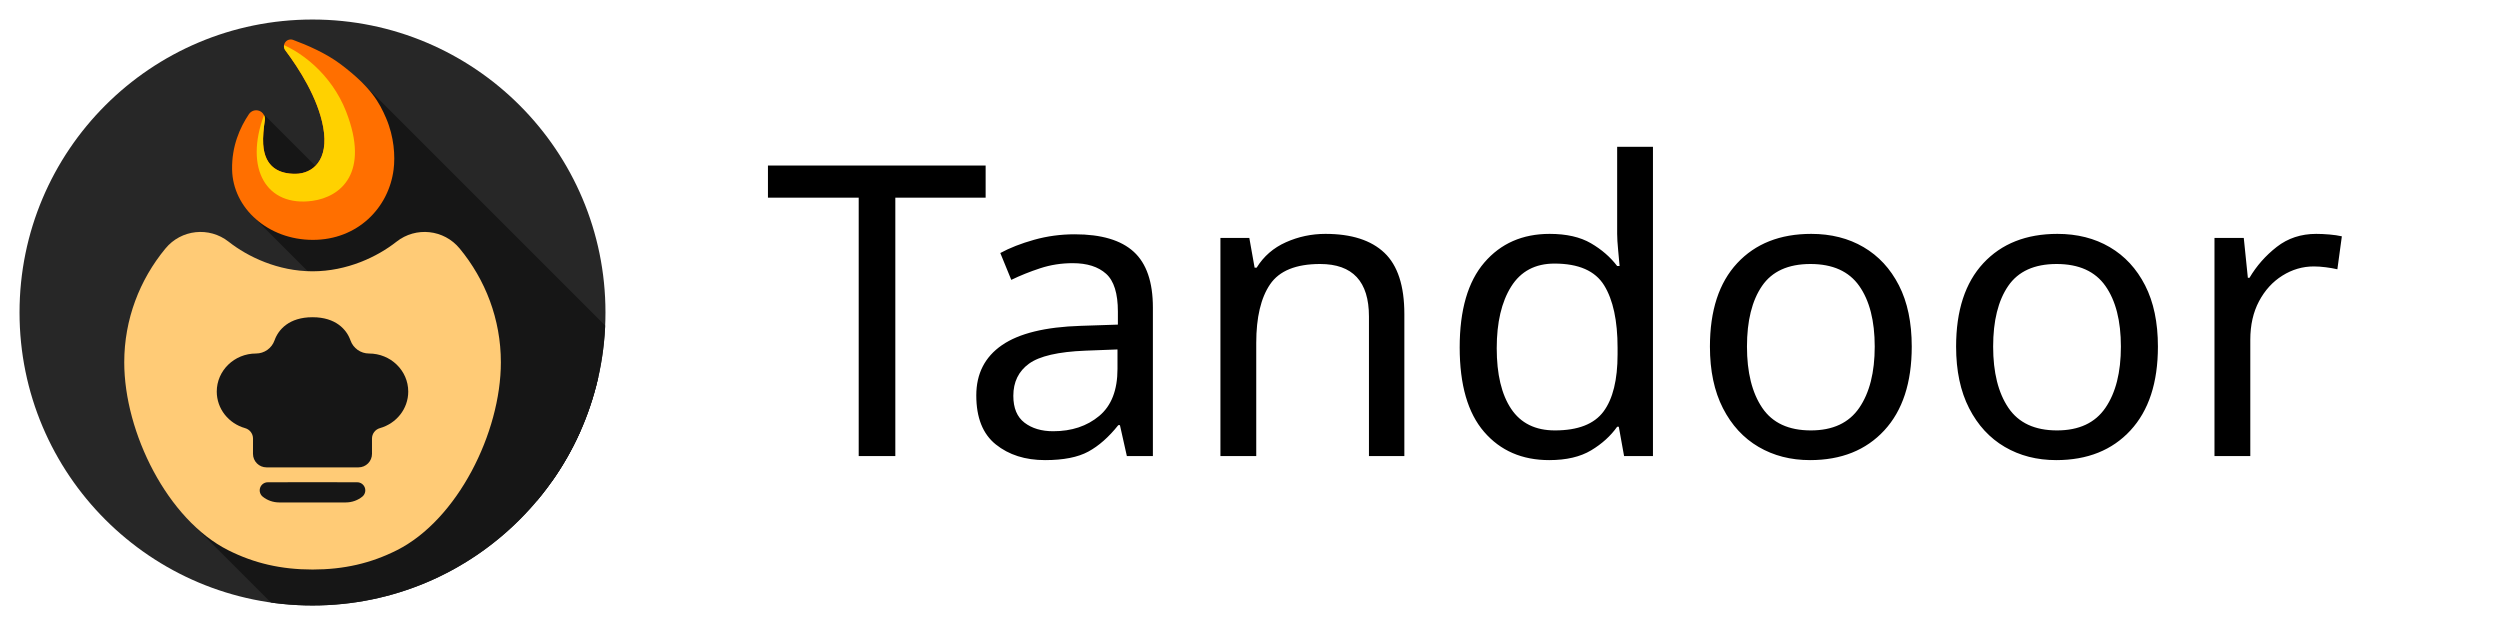
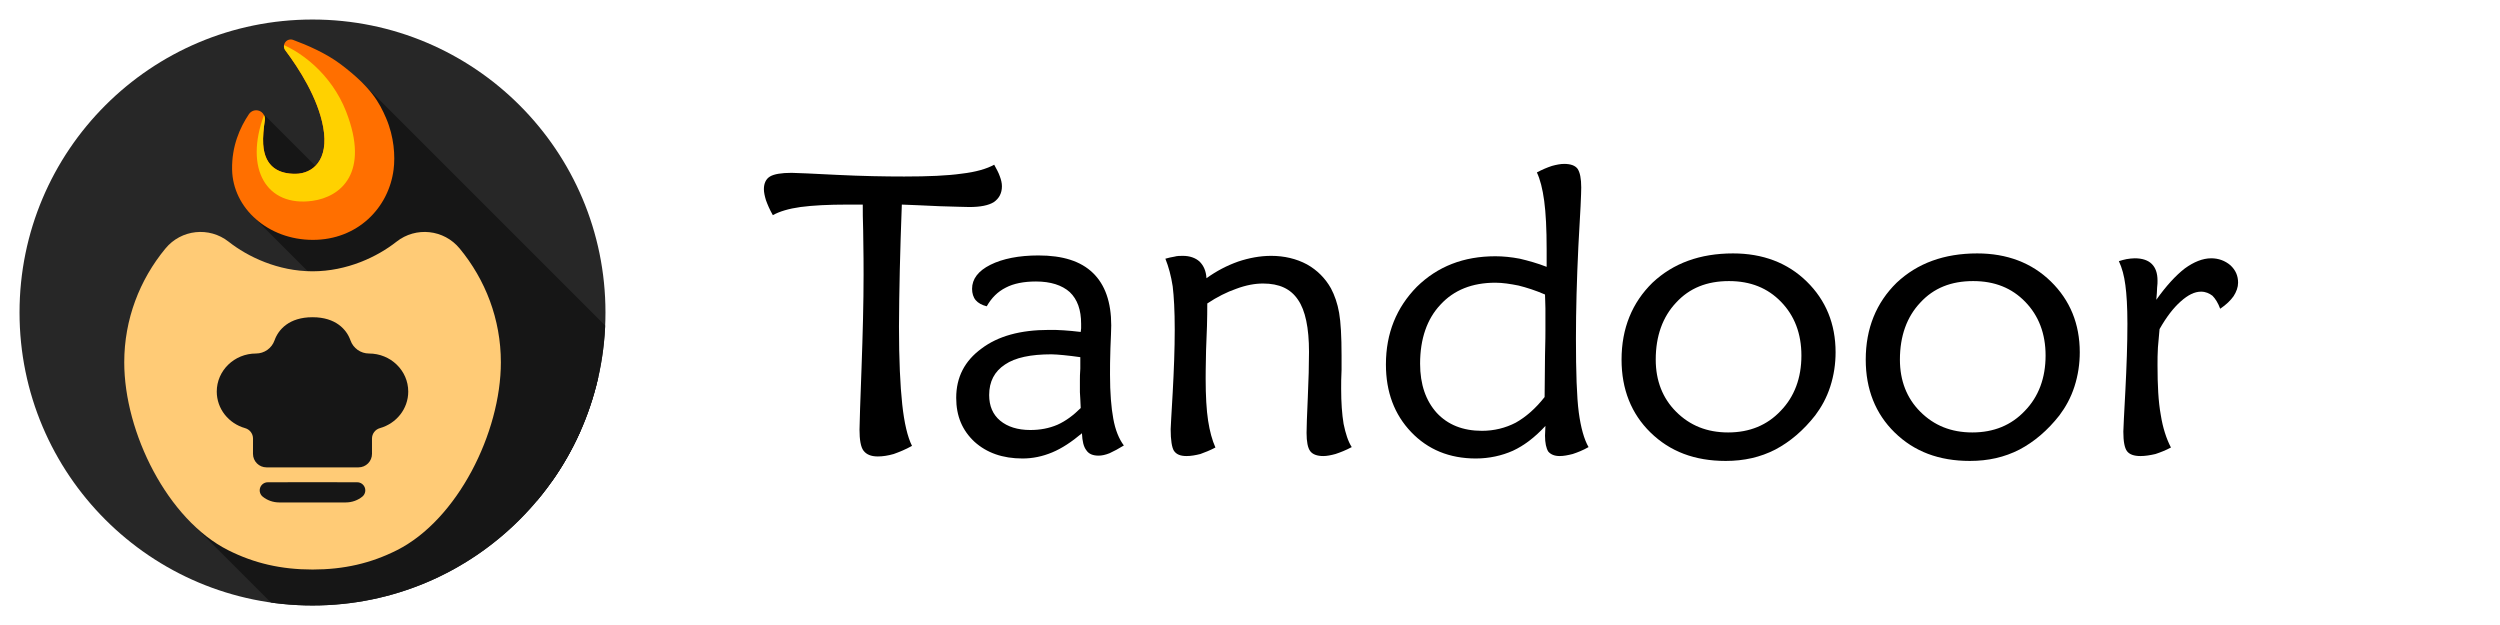
- <svg xmlns="http://www.w3.org/2000/svg" width="2048" height="512" viewBox="0 0 2048 512" version="1.1" xml:space="preserve" style="clip-rule:evenodd;fill-rule:evenodd;stroke-linejoin:round;stroke-miterlimit:2" id="svg48">
+ <svg xmlns="http://www.w3.org/2000/svg" width="100%" height="100%" viewBox="0 0 2048 512" version="1.1" xml:space="preserve" style="fill-rule:evenodd;clip-rule:evenodd;stroke-linejoin:round;stroke-miterlimit:2;">
  <g id="Logo" transform="matrix(0.637323,0,0,0.637323,-243.095,-716.725)">
    <g id="Kreis" transform="matrix(1.44936,0,0,1.50279,387.258,1039.34)">
-       <ellipse cx="273.123" cy="324.015" rx="259.822" ry="250.584" style="fill:url(#_Linear1)" id="ellipse2" />
-       <clipPath id="_clip2">
-         <ellipse cx="273.123" cy="324.015" rx="259.822" ry="250.584" id="ellipse4" />
-       </clipPath>
-       <g clip-path="url(#_clip2)" id="g18">
-         <g id="Shadow" transform="matrix(1.10322,0,0,1.064,-5.58287,50.5786)">
-           <path d="M 156.285,427.208 389.554,660.477 668.803,495.551 374.012,200.761 Z" style="fill:#161616" id="path7" />
-           <g transform="translate(-4.22105,0.775864)" id="g11">
-             <path d="M 208.628,178.613 485.935,455.919 590.027,364.63 296.923,71.526 l -2.748,67.463 z" style="fill:#161616" id="path9" />
-           </g>
-           <g transform="translate(-85.3876,27.8512)" id="g15">
-             <path d="m 310.385,145.641 277.307,277.307 2.7,-61.591 -293.104,-293.104 -3.113,70.736 z" style="fill:#161616" id="path13" />
+       <ellipse id="ellipse2" cx="273.123" cy="324.015" rx="259.822" ry="250.584" style="fill:url(#_Linear1);" />
+       <g id="g18">
+         <clipPath id="_clip2">
+           <ellipse cx="273.123" cy="324.015" rx="259.822" ry="250.584" />
+         </clipPath>
+         <g clip-path="url(#_clip2)">
+           <g id="Shadow" transform="matrix(1.10322,0,0,1.064,-5.58287,50.5786)">
+             <path id="path7" d="M156.285,427.208L389.554,660.477L668.803,495.551L374.012,200.761L156.285,427.208Z" style="fill:rgb(22,22,22);" />
+             <g id="g11" transform="matrix(1,0,0,1,-4.22105,0.775864)">
+               <path id="path9" d="M208.628,178.613L485.935,455.919L590.027,364.63L296.923,71.526L294.175,138.989L208.628,178.613Z" style="fill:rgb(22,22,22);" />
+             </g>
+             <g id="g15" transform="matrix(1,0,0,1,-85.3876,27.8512)">
+               <path id="path13" d="M310.385,145.641L587.692,422.948L590.392,361.357L297.288,68.253L294.175,138.989L310.385,145.641Z" style="fill:rgb(22,22,22);" />
+             </g>
          </g>
        </g>
      </g>
    </g>
-     <g transform="matrix(1.471,0,0,1.471,406.537,1149.69)" id="g23">
-       <path d="m 256.049,220 c 30.173,-0.006 56.607,-12.69 73.339,-25.866 16.962,-13.38 41.511,-10.728 55.223,5.966 22.518,27.276 35.987,61.844 35.987,99.43 0,61.55 -37.994,137.571 -90.834,164.176 -22.729,11.444 -46.298,16.88 -73.666,16.893 v 0 H 256.049 256 v 0 C 228.632,480.586 205.063,475.15 182.334,463.706 129.494,437.101 91.5,361.08 91.5,299.53 c 0,-37.586 13.469,-72.154 35.987,-99.43 13.712,-16.694 38.261,-19.346 55.223,-5.966 16.732,13.176 43.166,25.86 73.339,25.866 z" style="fill:#ffcb76" id="path21" />
+     <g id="g23" transform="matrix(1.471,0,0,1.471,406.537,1149.69)">
+       <path id="path21" d="M256.049,220C286.222,219.994 312.656,207.31 329.388,194.134C346.35,180.754 370.899,183.406 384.611,200.1C407.129,227.376 420.598,261.944 420.598,299.53C420.598,361.08 382.604,437.101 329.764,463.706C307.035,475.15 283.466,480.586 256.098,480.599L256,480.599C228.632,480.586 205.063,475.15 182.334,463.706C129.494,437.101 91.5,361.08 91.5,299.53C91.5,261.944 104.969,227.376 127.487,200.1C141.199,183.406 165.748,180.754 182.71,194.134C199.442,207.31 225.876,219.994 256.049,220Z" style="fill:rgb(255,203,118);" />
    </g>
    <g id="Flame-2" transform="matrix(0.965725,0,0,0.89175,164.497,436.391)">
-       <path d="m 604.408,844.314 c -2.427,-3.469 -2.446,-8.258 -0.046,-11.749 2.401,-3.491 6.643,-4.844 10.407,-3.319 19.101,7.623 44.064,19.383 63.438,35.206 40.319,32.929 51.343,54.955 60.345,77.639 10.656,26.852 12.233,54.589 9.963,73.989 -6.497,55.53 -48.16,101.42 -107.481,101.42 -59.321,0 -106.541,-45.45 -107.481,-101.42 -0.567,-33.708 10.432,-60.637 22.435,-79.86 2.994,-4.783 8.606,-6.751 13.621,-4.776 5.014,1.975 8.148,7.387 7.606,13.136 -1.722,12.136 -2.853,24.792 -2.283,34.904 1.931,34.216 22.239,43.016 43.151,42.806 22.288,-0.21 44.842,-19.12 36.714,-67.395 -7.107,-42.214 -32.435,-84.701 -50.389,-110.581 z" style="fill:#ff6f00" id="path25" />
-       <clipPath id="_clip3">
-         <path d="m 604.408,844.314 c -2.427,-3.469 -2.446,-8.258 -0.046,-11.749 2.401,-3.491 6.643,-4.844 10.407,-3.319 19.101,7.623 44.064,19.383 63.438,35.206 40.319,32.929 51.343,54.955 60.345,77.639 10.656,26.852 12.233,54.589 9.963,73.989 -6.497,55.53 -48.16,101.42 -107.481,101.42 -59.321,0 -106.541,-45.45 -107.481,-101.42 -0.567,-33.708 10.432,-60.637 22.435,-79.86 2.994,-4.783 8.606,-6.751 13.621,-4.776 5.014,1.975 8.148,7.387 7.606,13.136 -1.722,12.136 -2.853,24.792 -2.283,34.904 1.931,34.216 22.239,43.016 43.151,42.806 22.288,-0.21 44.842,-19.12 36.714,-67.395 -7.107,-42.214 -32.435,-84.701 -50.389,-110.581 z" id="path27" />
-       </clipPath>
-       <g clip-path="url(#_clip3)" id="g34">
-         <g transform="matrix(1.28784,-0.270602,0.285942,1.59598,247.349,825.209)" id="g32">
-           <path d="m 255.004,46.957 c 24.543,11.588 50.996,38.49 58.303,73.204 12.13,57.63 -21.736,73.628 -50.811,72.242 -46.607,-2.222 -62.302,-39.157 -31.17,-83.503 19.305,-27.499 1.337,-72.492 23.678,-61.943 z" style="fill:#ffd100" id="path30" />
+       <path id="path25" d="M604.408,844.314C601.981,840.845 601.962,836.056 604.362,832.565C606.763,829.074 611.005,827.721 614.769,829.246C633.87,836.869 658.833,848.629 678.207,864.452C718.526,897.381 729.55,919.407 738.552,942.091C749.208,968.943 750.785,996.68 748.515,1016.08C742.018,1071.61 700.355,1117.5 641.034,1117.5C581.713,1117.5 534.493,1072.05 533.553,1016.08C532.986,982.372 543.985,955.443 555.988,936.22C558.982,931.437 564.594,929.469 569.609,931.444C574.623,933.419 577.757,938.831 577.215,944.58C575.493,956.716 574.362,969.372 574.932,979.484C576.863,1013.7 597.171,1022.5 618.083,1022.29C640.371,1022.08 662.925,1003.17 654.797,954.895C647.69,912.681 622.362,870.194 604.408,844.314Z" style="fill:rgb(255,111,0);" />
+       <g id="g34">
+         <clipPath id="_clip3">
+           <path d="M604.408,844.314C601.981,840.845 601.962,836.056 604.362,832.565C606.763,829.074 611.005,827.721 614.769,829.246C633.87,836.869 658.833,848.629 678.207,864.452C718.526,897.381 729.55,919.407 738.552,942.091C749.208,968.943 750.785,996.68 748.515,1016.08C742.018,1071.61 700.355,1117.5 641.034,1117.5C581.713,1117.5 534.493,1072.05 533.553,1016.08C532.986,982.372 543.985,955.443 555.988,936.22C558.982,931.437 564.594,929.469 569.609,931.444C574.623,933.419 577.757,938.831 577.215,944.58C575.493,956.716 574.362,969.372 574.932,979.484C576.863,1013.7 597.171,1022.5 618.083,1022.29C640.371,1022.08 662.925,1003.17 654.797,954.895C647.69,912.681 622.362,870.194 604.408,844.314Z" />
+         </clipPath>
+         <g clip-path="url(#_clip3)">
+           <g id="g32" transform="matrix(1.28784,-0.270602,0.285942,1.59598,247.349,825.209)">
+             <path id="path30" d="M255.004,46.957C279.547,58.545 306,85.447 313.307,120.161C325.437,177.791 291.571,193.789 262.496,192.403C215.889,190.181 200.194,153.246 231.326,108.9C250.631,81.401 232.663,36.408 255.004,46.957Z" style="fill:rgb(255,209,0);" />
+           </g>
        </g>
      </g>
    </g>
    <g id="Hut" transform="matrix(1.521,0,0,1.521,393.566,1149.06)">
-       <path d="m 228.197,408.524 c -5.499,0 -10.384,-1.836 -14.173,-4.905 -2.248,-1.825 -3.104,-4.867 -2.136,-7.595 0.968,-2.729 3.549,-4.552 6.444,-4.552 13.882,-0.072 37.78,-0.076 37.78,-0.076 0,0 23.897,0.004 37.779,0.076 2.895,0 5.476,1.823 6.444,4.552 0.968,2.728 0.112,5.77 -2.136,7.595 -3.789,3.069 -8.673,4.905 -14.172,4.905 z M 217.24,378.877 c -3.032,0 -5.94,-1.206 -8.082,-3.352 -2.143,-2.146 -3.344,-5.056 -3.338,-8.089 0.011,-6.317 0.022,-12.897 0.022,-12.897 0,-4.116 -2.745,-7.725 -6.711,-8.825 -13.818,-3.873 -23.931,-16.246 -23.931,-30.891 0,-17.753 14.859,-32.166 33.162,-32.166 0,0 0,0 0,0 7.039,0 13.313,-4.439 15.655,-11.076 3.226,-9.191 12.394,-19.566 31.983,-19.583 v 0 h 0.223 v 0 c 19.589,0.017 28.757,10.392 31.983,19.583 2.343,6.637 8.616,11.076 15.655,11.076 0,0 0,0 0,0 18.303,0 33.162,14.413 33.162,32.166 0,14.645 -10.112,27.018 -23.93,30.891 -3.966,1.1 -6.711,4.709 -6.712,8.825 0,0 0.005,6.588 0.01,12.908 0.003,3.031 -1.2,5.938 -3.342,8.082 -2.142,2.143 -5.048,3.348 -8.078,3.348 -19.356,0 -58.367,0 -77.731,0 z" style="fill:#161616" id="path37" />
+       <path id="path37" d="M228.197,408.524C222.698,408.524 217.813,406.688 214.024,403.619C211.776,401.794 210.92,398.752 211.888,396.024C212.856,393.295 215.437,391.472 218.332,391.472C232.214,391.4 256.112,391.396 256.112,391.396C256.112,391.396 280.009,391.4 293.891,391.472C296.786,391.472 299.367,393.295 300.335,396.024C301.303,398.752 300.447,401.794 298.199,403.619C294.41,406.688 289.526,408.524 284.027,408.524L228.197,408.524ZM217.24,378.877C214.208,378.877 211.3,377.671 209.158,375.525C207.015,373.379 205.814,370.469 205.82,367.436C205.831,361.119 205.842,354.539 205.842,354.539C205.842,350.423 203.097,346.814 199.131,345.714C185.313,341.841 175.2,329.468 175.2,314.823C175.2,297.07 190.059,282.657 208.362,282.657C215.401,282.657 221.675,278.218 224.017,271.581C227.243,262.39 236.411,252.015 256,251.998L256.223,251.998C275.812,252.015 284.98,262.39 288.206,271.581C290.549,278.218 296.822,282.657 303.861,282.657C322.164,282.657 337.023,297.07 337.023,314.823C337.023,329.468 326.911,341.841 313.093,345.714C309.127,346.814 306.382,350.423 306.381,354.539C306.381,354.539 306.386,361.127 306.391,367.447C306.394,370.478 305.191,373.385 303.049,375.529C300.907,377.672 298.001,378.877 294.971,378.877L217.24,378.877Z" style="fill:rgb(22,22,22);" />
    </g>
  </g>
-   <defs id="defs46">
-     <linearGradient id="_Linear1" x1="0" y1="0" x2="1" y2="0" gradientUnits="userSpaceOnUse" gradientTransform="matrix(2e-6,0,0,2e-6,3755.77,81.7179)">
-       <stop offset="0" style="stop-color:rgb(39,39,39);stop-opacity:1" id="stop41" />
-       <stop offset="1" style="stop-color:rgb(108,108,108);stop-opacity:1" id="stop43" />
+   <g transform="matrix(1,0,0,1,625.778,373.594)">
+     <g id="text56">
+       <g transform="matrix(333.333,0,0,333.333,0,0)">
+         <path d="M0.364,-0.025C0.348,-0.016 0.333,-0.01 0.319,-0.005C0.305,-0.001 0.292,0.001 0.28,0.001C0.263,0.001 0.252,-0.004 0.245,-0.013C0.238,-0.022 0.235,-0.04 0.235,-0.065C0.235,-0.082 0.237,-0.132 0.24,-0.217C0.243,-0.301 0.245,-0.377 0.245,-0.445C0.245,-0.462 0.245,-0.499 0.244,-0.554C0.243,-0.581 0.243,-0.603 0.243,-0.618L0.206,-0.618C0.158,-0.618 0.12,-0.616 0.09,-0.612C0.061,-0.608 0.038,-0.601 0.022,-0.592C0.014,-0.606 0.009,-0.618 0.005,-0.629C0.002,-0.639 0,-0.648 0,-0.656C0,-0.67 0.005,-0.681 0.015,-0.687C0.025,-0.693 0.043,-0.696 0.068,-0.696C0.081,-0.696 0.118,-0.694 0.18,-0.691C0.241,-0.688 0.296,-0.687 0.345,-0.687C0.404,-0.687 0.451,-0.689 0.486,-0.694C0.521,-0.698 0.548,-0.706 0.566,-0.716C0.572,-0.705 0.577,-0.696 0.58,-0.687C0.583,-0.679 0.585,-0.671 0.585,-0.663C0.585,-0.646 0.578,-0.633 0.565,-0.624C0.552,-0.616 0.532,-0.612 0.505,-0.612C0.495,-0.612 0.47,-0.613 0.432,-0.614C0.393,-0.616 0.362,-0.617 0.339,-0.618C0.337,-0.561 0.335,-0.507 0.334,-0.457C0.333,-0.406 0.332,-0.36 0.332,-0.318C0.332,-0.237 0.335,-0.173 0.34,-0.127C0.345,-0.081 0.353,-0.047 0.364,-0.025Z" style="fill-rule:nonzero;" />
+       </g>
+       <g transform="matrix(333.333,0,0,333.333,143.88,0)">
+         <path d="M0.453,-0.026C0.44,-0.018 0.429,-0.012 0.418,-0.007C0.408,-0.003 0.399,-0.001 0.391,-0.001C0.377,-0.001 0.367,-0.005 0.361,-0.014C0.354,-0.023 0.351,-0.036 0.35,-0.056C0.325,-0.035 0.301,-0.019 0.277,-0.009C0.253,0.001 0.229,0.006 0.204,0.006C0.155,0.006 0.116,-0.008 0.086,-0.035C0.056,-0.063 0.041,-0.098 0.041,-0.143C0.041,-0.194 0.062,-0.234 0.103,-0.264C0.144,-0.295 0.199,-0.31 0.269,-0.31C0.28,-0.31 0.293,-0.31 0.305,-0.309C0.318,-0.308 0.332,-0.307 0.347,-0.305C0.347,-0.308 0.348,-0.311 0.348,-0.314C0.348,-0.317 0.348,-0.321 0.348,-0.325C0.348,-0.359 0.339,-0.385 0.32,-0.403C0.301,-0.42 0.273,-0.429 0.237,-0.429C0.207,-0.429 0.182,-0.424 0.163,-0.414C0.143,-0.404 0.128,-0.389 0.116,-0.368C0.104,-0.371 0.095,-0.376 0.089,-0.383C0.083,-0.39 0.08,-0.4 0.08,-0.411C0.08,-0.435 0.095,-0.455 0.125,-0.47C0.155,-0.485 0.195,-0.493 0.243,-0.493C0.303,-0.493 0.347,-0.479 0.377,-0.45C0.407,-0.421 0.422,-0.378 0.422,-0.321C0.422,-0.31 0.421,-0.291 0.42,-0.265C0.419,-0.238 0.419,-0.216 0.419,-0.2C0.419,-0.155 0.422,-0.119 0.427,-0.092C0.432,-0.064 0.441,-0.042 0.453,-0.026ZM0.346,-0.243C0.331,-0.245 0.317,-0.247 0.305,-0.248C0.294,-0.249 0.283,-0.25 0.275,-0.25C0.224,-0.25 0.186,-0.242 0.161,-0.225C0.135,-0.208 0.122,-0.183 0.122,-0.15C0.122,-0.123 0.131,-0.102 0.149,-0.087C0.167,-0.072 0.192,-0.064 0.223,-0.064C0.247,-0.064 0.269,-0.068 0.29,-0.077C0.31,-0.086 0.329,-0.1 0.347,-0.118C0.346,-0.134 0.346,-0.147 0.345,-0.157C0.345,-0.168 0.345,-0.178 0.345,-0.187C0.345,-0.193 0.345,-0.202 0.346,-0.215C0.346,-0.227 0.346,-0.237 0.346,-0.243Z" style="fill-rule:nonzero;" />
+       </g>
+       <g transform="matrix(333.333,0,0,333.333,309.896,0)">
+         <path d="M0.16,-0.375C0.16,-0.339 0.159,-0.301 0.157,-0.26C0.156,-0.218 0.156,-0.195 0.156,-0.19C0.156,-0.148 0.158,-0.113 0.162,-0.087C0.166,-0.061 0.172,-0.039 0.18,-0.021C0.167,-0.014 0.154,-0.009 0.143,-0.005C0.131,-0.002 0.12,-0 0.109,-0C0.094,-0 0.084,-0.004 0.078,-0.013C0.073,-0.021 0.07,-0.039 0.07,-0.066C0.07,-0.072 0.072,-0.102 0.075,-0.156C0.078,-0.211 0.08,-0.263 0.08,-0.311C0.08,-0.357 0.078,-0.392 0.075,-0.417C0.071,-0.443 0.065,-0.465 0.057,-0.485C0.064,-0.487 0.072,-0.489 0.079,-0.49C0.086,-0.492 0.093,-0.492 0.1,-0.492C0.117,-0.492 0.131,-0.487 0.141,-0.478C0.151,-0.468 0.157,-0.455 0.158,-0.437C0.183,-0.455 0.208,-0.468 0.236,-0.478C0.263,-0.487 0.29,-0.492 0.317,-0.492C0.349,-0.492 0.379,-0.485 0.405,-0.471C0.43,-0.457 0.45,-0.437 0.464,-0.412C0.473,-0.395 0.48,-0.375 0.484,-0.352C0.488,-0.329 0.49,-0.294 0.49,-0.247C0.49,-0.242 0.49,-0.231 0.49,-0.212C0.489,-0.194 0.489,-0.178 0.489,-0.165C0.489,-0.132 0.491,-0.103 0.495,-0.079C0.5,-0.055 0.506,-0.036 0.515,-0.022C0.5,-0.014 0.487,-0.009 0.475,-0.005C0.464,-0.002 0.454,-0 0.445,-0C0.43,-0 0.419,-0.004 0.413,-0.012C0.407,-0.02 0.404,-0.035 0.404,-0.057C0.404,-0.07 0.405,-0.099 0.407,-0.143C0.409,-0.187 0.41,-0.225 0.41,-0.256C0.41,-0.315 0.401,-0.358 0.383,-0.384C0.365,-0.411 0.337,-0.424 0.297,-0.424C0.277,-0.424 0.255,-0.42 0.231,-0.411C0.208,-0.403 0.184,-0.391 0.16,-0.375Z" style="fill-rule:nonzero;" />
+       </g>
+       <g transform="matrix(333.333,0,0,333.333,497.233,0)">
+         <path d="M0.427,-0.145C0.427,-0.176 0.428,-0.211 0.428,-0.247C0.429,-0.283 0.429,-0.304 0.429,-0.308C0.429,-0.333 0.429,-0.351 0.429,-0.363C0.429,-0.375 0.428,-0.387 0.428,-0.397C0.405,-0.407 0.383,-0.414 0.363,-0.419C0.343,-0.423 0.324,-0.426 0.306,-0.426C0.249,-0.426 0.204,-0.408 0.171,-0.372C0.138,-0.337 0.121,-0.288 0.121,-0.227C0.121,-0.176 0.135,-0.136 0.162,-0.106C0.189,-0.077 0.226,-0.062 0.273,-0.062C0.303,-0.062 0.331,-0.069 0.356,-0.082C0.381,-0.096 0.405,-0.117 0.427,-0.145ZM0.432,-0.465L0.432,-0.508C0.432,-0.558 0.43,-0.597 0.426,-0.627C0.422,-0.657 0.416,-0.68 0.408,-0.697C0.421,-0.704 0.433,-0.709 0.445,-0.713C0.456,-0.716 0.466,-0.718 0.475,-0.718C0.491,-0.718 0.502,-0.714 0.508,-0.706C0.514,-0.697 0.517,-0.682 0.517,-0.66C0.517,-0.646 0.515,-0.598 0.51,-0.516C0.506,-0.433 0.504,-0.358 0.504,-0.289C0.504,-0.206 0.506,-0.145 0.511,-0.107C0.516,-0.07 0.524,-0.041 0.535,-0.022C0.521,-0.014 0.508,-0.009 0.496,-0.005C0.484,-0.002 0.474,-0 0.464,-0C0.451,-0 0.442,-0.004 0.436,-0.011C0.431,-0.019 0.428,-0.032 0.428,-0.05L0.429,-0.074C0.403,-0.046 0.377,-0.026 0.349,-0.013C0.322,-0.001 0.291,0.006 0.258,0.006C0.193,0.006 0.14,-0.016 0.099,-0.059C0.058,-0.102 0.037,-0.157 0.037,-0.225C0.037,-0.302 0.063,-0.365 0.113,-0.416C0.164,-0.466 0.228,-0.491 0.306,-0.491C0.325,-0.491 0.345,-0.489 0.366,-0.485C0.387,-0.48 0.409,-0.474 0.432,-0.465Z" style="fill-rule:nonzero;" />
+       </g>
+       <g transform="matrix(333.333,0,0,333.333,690.266,0)">
+         <path d="M0.299,-0.058C0.352,-0.058 0.395,-0.076 0.428,-0.111C0.462,-0.146 0.479,-0.192 0.479,-0.247C0.479,-0.301 0.462,-0.345 0.429,-0.379C0.396,-0.413 0.354,-0.43 0.301,-0.43C0.247,-0.43 0.204,-0.413 0.171,-0.377C0.138,-0.342 0.121,-0.295 0.121,-0.237C0.121,-0.185 0.138,-0.142 0.171,-0.109C0.205,-0.075 0.247,-0.058 0.299,-0.058ZM0.293,0.012C0.217,0.012 0.156,-0.011 0.108,-0.058C0.061,-0.104 0.037,-0.164 0.037,-0.237C0.037,-0.314 0.063,-0.377 0.113,-0.426C0.164,-0.474 0.23,-0.498 0.311,-0.498C0.384,-0.498 0.445,-0.475 0.492,-0.429C0.539,-0.383 0.563,-0.325 0.563,-0.255C0.563,-0.227 0.559,-0.199 0.55,-0.171C0.541,-0.143 0.528,-0.12 0.513,-0.1C0.484,-0.063 0.451,-0.035 0.415,-0.016C0.378,0.003 0.338,0.012 0.293,0.012Z" style="fill-rule:nonzero;" />
+       </g>
+       <g transform="matrix(333.333,0,0,333.333,890.299,0)">
+         <path d="M0.299,-0.058C0.352,-0.058 0.395,-0.076 0.428,-0.111C0.462,-0.146 0.479,-0.192 0.479,-0.247C0.479,-0.301 0.462,-0.345 0.429,-0.379C0.396,-0.413 0.354,-0.43 0.301,-0.43C0.247,-0.43 0.204,-0.413 0.171,-0.377C0.138,-0.342 0.121,-0.295 0.121,-0.237C0.121,-0.185 0.138,-0.142 0.171,-0.109C0.205,-0.075 0.247,-0.058 0.299,-0.058ZM0.293,0.012C0.217,0.012 0.156,-0.011 0.108,-0.058C0.061,-0.104 0.037,-0.164 0.037,-0.237C0.037,-0.314 0.063,-0.377 0.113,-0.426C0.164,-0.474 0.23,-0.498 0.311,-0.498C0.384,-0.498 0.445,-0.475 0.492,-0.429C0.539,-0.383 0.563,-0.325 0.563,-0.255C0.563,-0.227 0.559,-0.199 0.55,-0.171C0.541,-0.143 0.528,-0.12 0.513,-0.1C0.484,-0.063 0.451,-0.035 0.415,-0.016C0.378,0.003 0.338,0.012 0.293,0.012Z" style="fill-rule:nonzero;" />
+       </g>
+       <g transform="matrix(333.333,0,0,333.333,1090.33,0)">
+         <path d="M0.151,-0.384C0.175,-0.418 0.199,-0.444 0.221,-0.461C0.243,-0.477 0.265,-0.486 0.286,-0.486C0.304,-0.486 0.32,-0.48 0.333,-0.469C0.346,-0.457 0.352,-0.443 0.352,-0.426C0.352,-0.415 0.348,-0.404 0.341,-0.393C0.334,-0.383 0.323,-0.372 0.308,-0.362C0.303,-0.376 0.296,-0.387 0.289,-0.394C0.281,-0.4 0.272,-0.404 0.261,-0.404C0.245,-0.404 0.229,-0.396 0.211,-0.38C0.193,-0.364 0.176,-0.342 0.159,-0.312C0.158,-0.297 0.156,-0.282 0.155,-0.267C0.154,-0.252 0.154,-0.237 0.154,-0.223C0.154,-0.174 0.156,-0.134 0.162,-0.101C0.167,-0.069 0.176,-0.042 0.187,-0.021C0.174,-0.014 0.161,-0.009 0.149,-0.005C0.136,-0.002 0.124,-0 0.112,-0C0.096,-0 0.085,-0.004 0.079,-0.012C0.073,-0.02 0.07,-0.036 0.07,-0.06C0.07,-0.069 0.072,-0.103 0.075,-0.161C0.078,-0.22 0.08,-0.275 0.08,-0.325C0.08,-0.367 0.078,-0.398 0.075,-0.42C0.072,-0.443 0.067,-0.462 0.059,-0.479C0.066,-0.481 0.072,-0.483 0.078,-0.484C0.085,-0.485 0.091,-0.486 0.098,-0.486C0.117,-0.486 0.131,-0.481 0.14,-0.472C0.149,-0.463 0.154,-0.45 0.154,-0.431C0.154,-0.427 0.154,-0.421 0.153,-0.414C0.153,-0.406 0.152,-0.397 0.151,-0.384Z" style="fill-rule:nonzero;" />
+       </g>
+     </g>
+   </g>
+   <defs>
+     <linearGradient id="_Linear1" x1="0" y1="0" x2="1" y2="0" gradientUnits="userSpaceOnUse" gradientTransform="matrix(2e-06,0,0,2e-06,3755.77,81.7179)">
+       <stop offset="0" style="stop-color:rgb(39,39,39);stop-opacity:1" />
+       <stop offset="1" style="stop-color:rgb(108,108,108);stop-opacity:1" />
    </linearGradient>
  </defs>
-   <text xml:space="preserve" style="font-style:normal;font-weight:normal;font-size:333.333px;line-height:1.25;font-family:sans-serif;fill:#000000;fill-opacity:1;stroke:none" x="625.778" y="373.594" id="text56">
-     <tspan id="tspan54" x="625.778" y="373.594" style="font-style:normal;font-variant:normal;font-weight:normal;font-stretch:normal;font-size:333.333px;font-family:'Maiandra GD';-inkscape-font-specification:'Maiandra GD'">Tandoor</tspan>
-   </text>
</svg>
